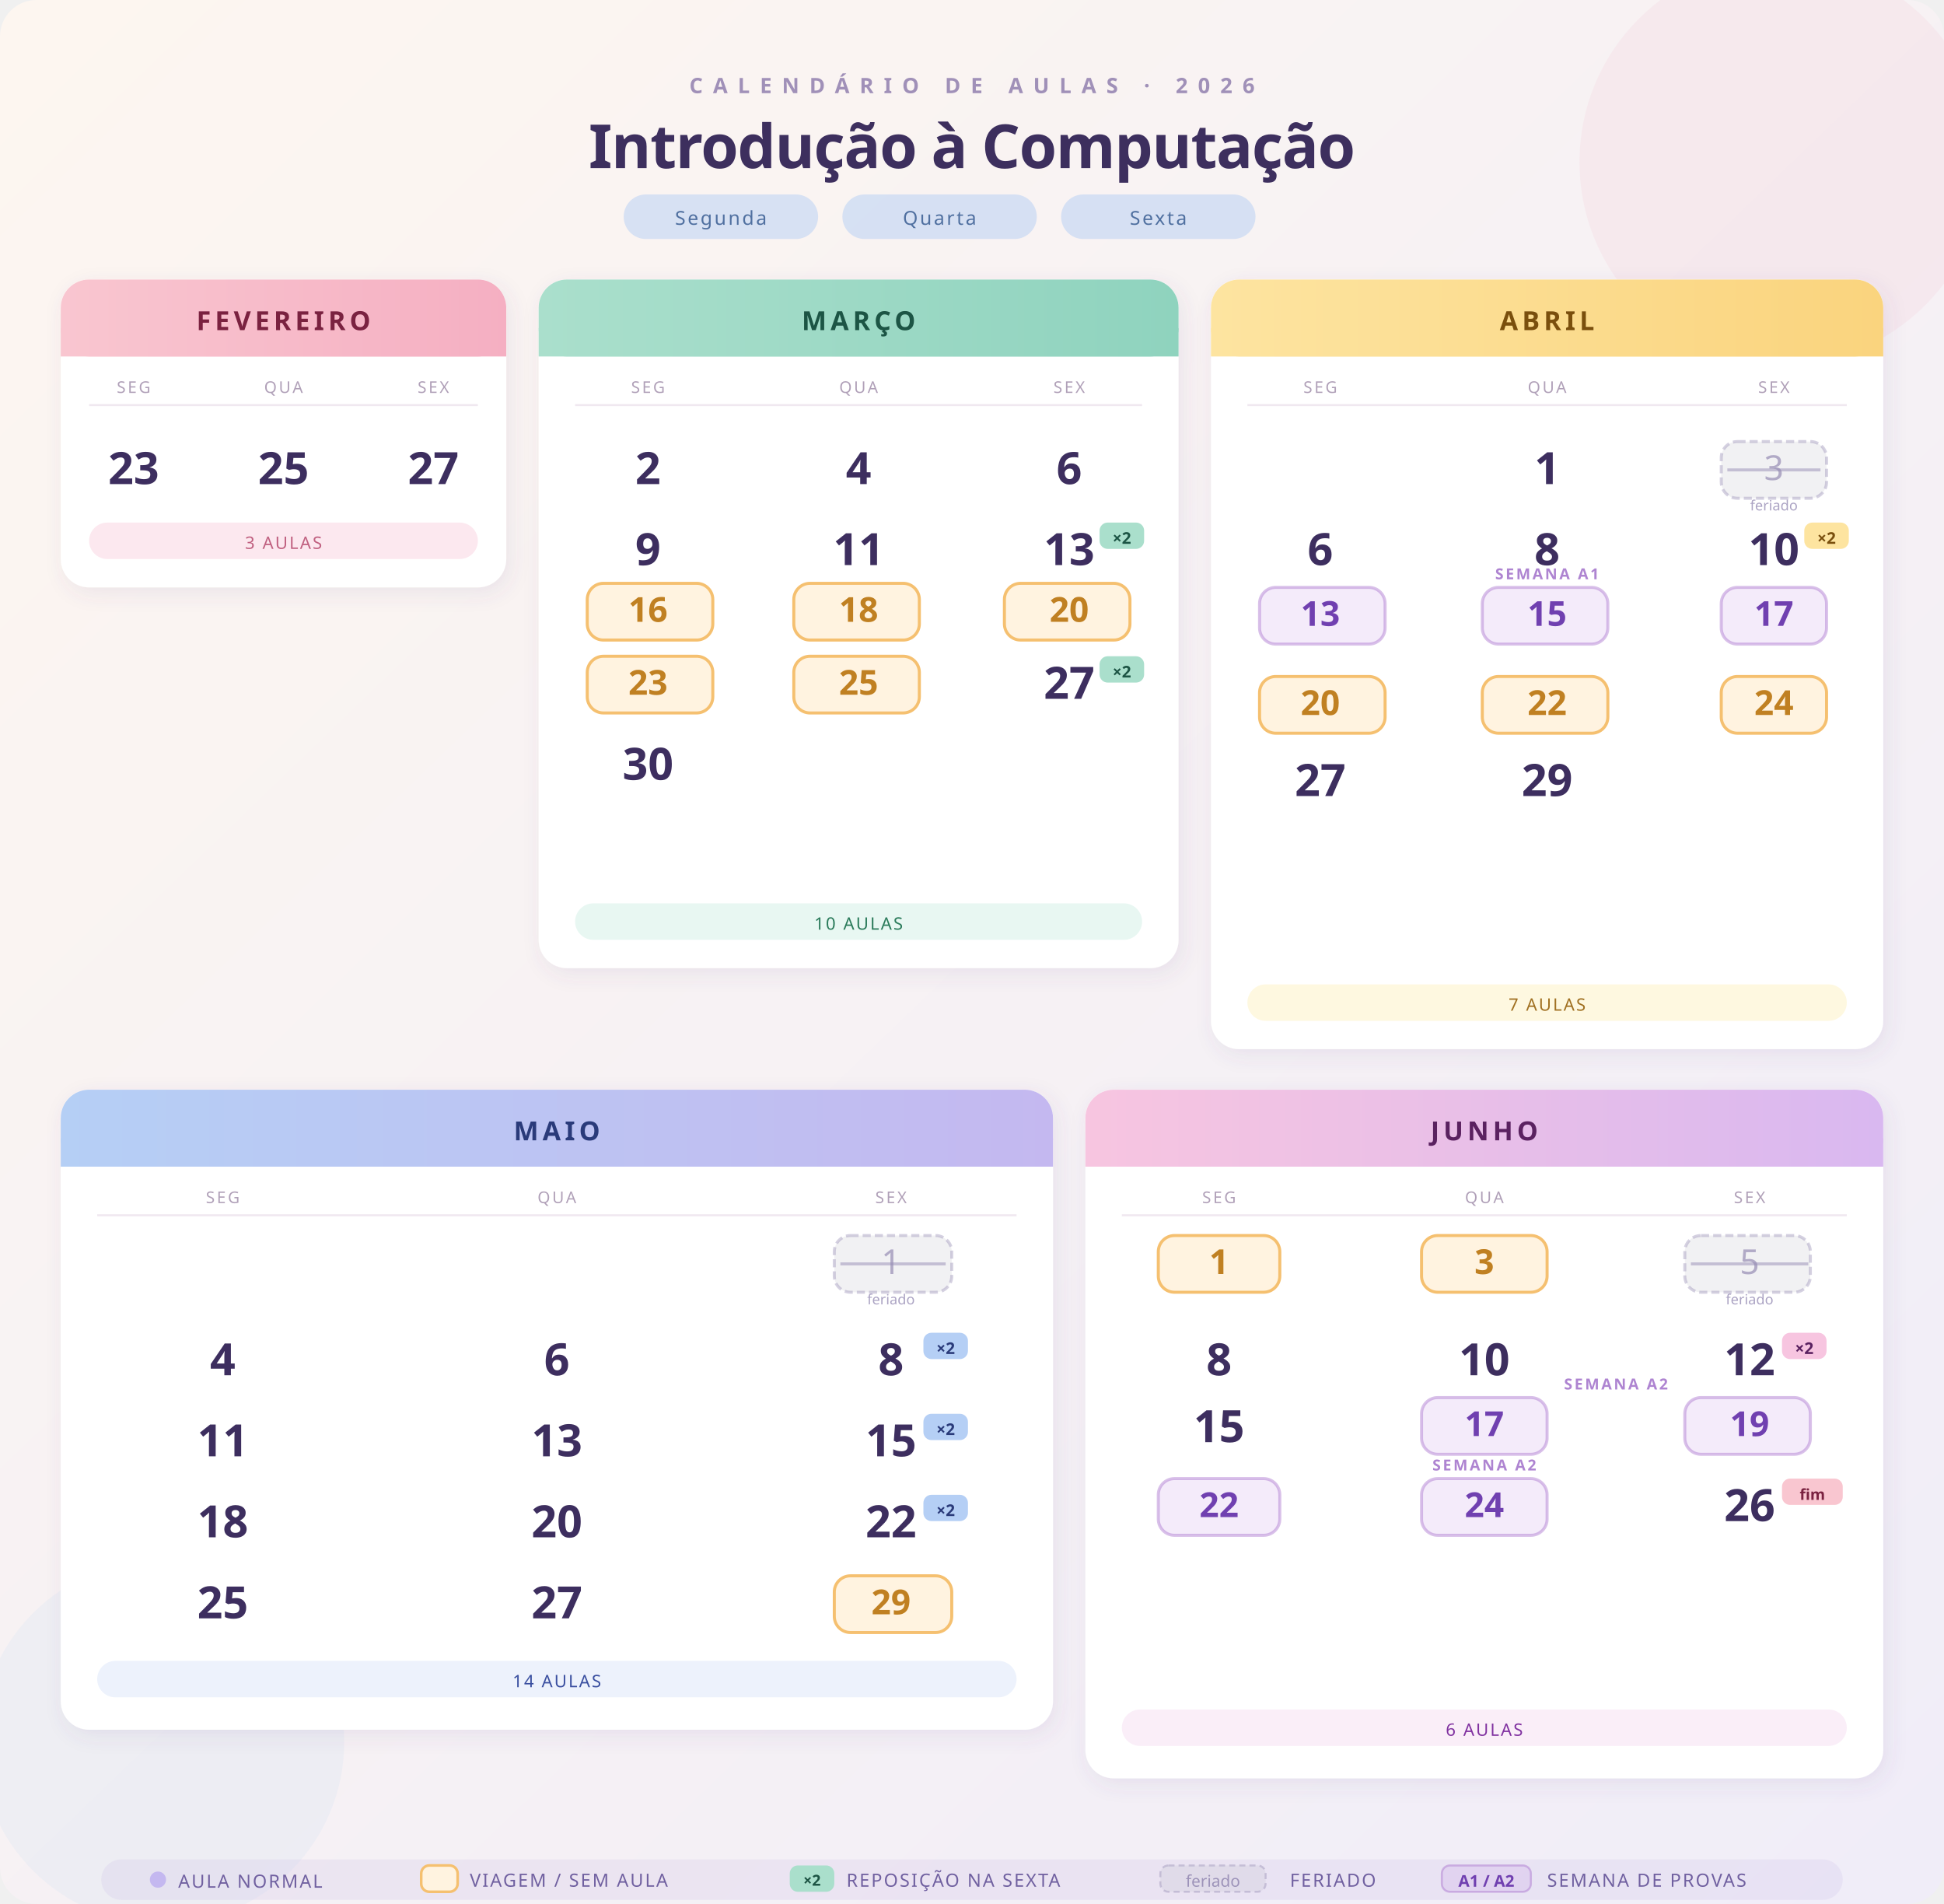
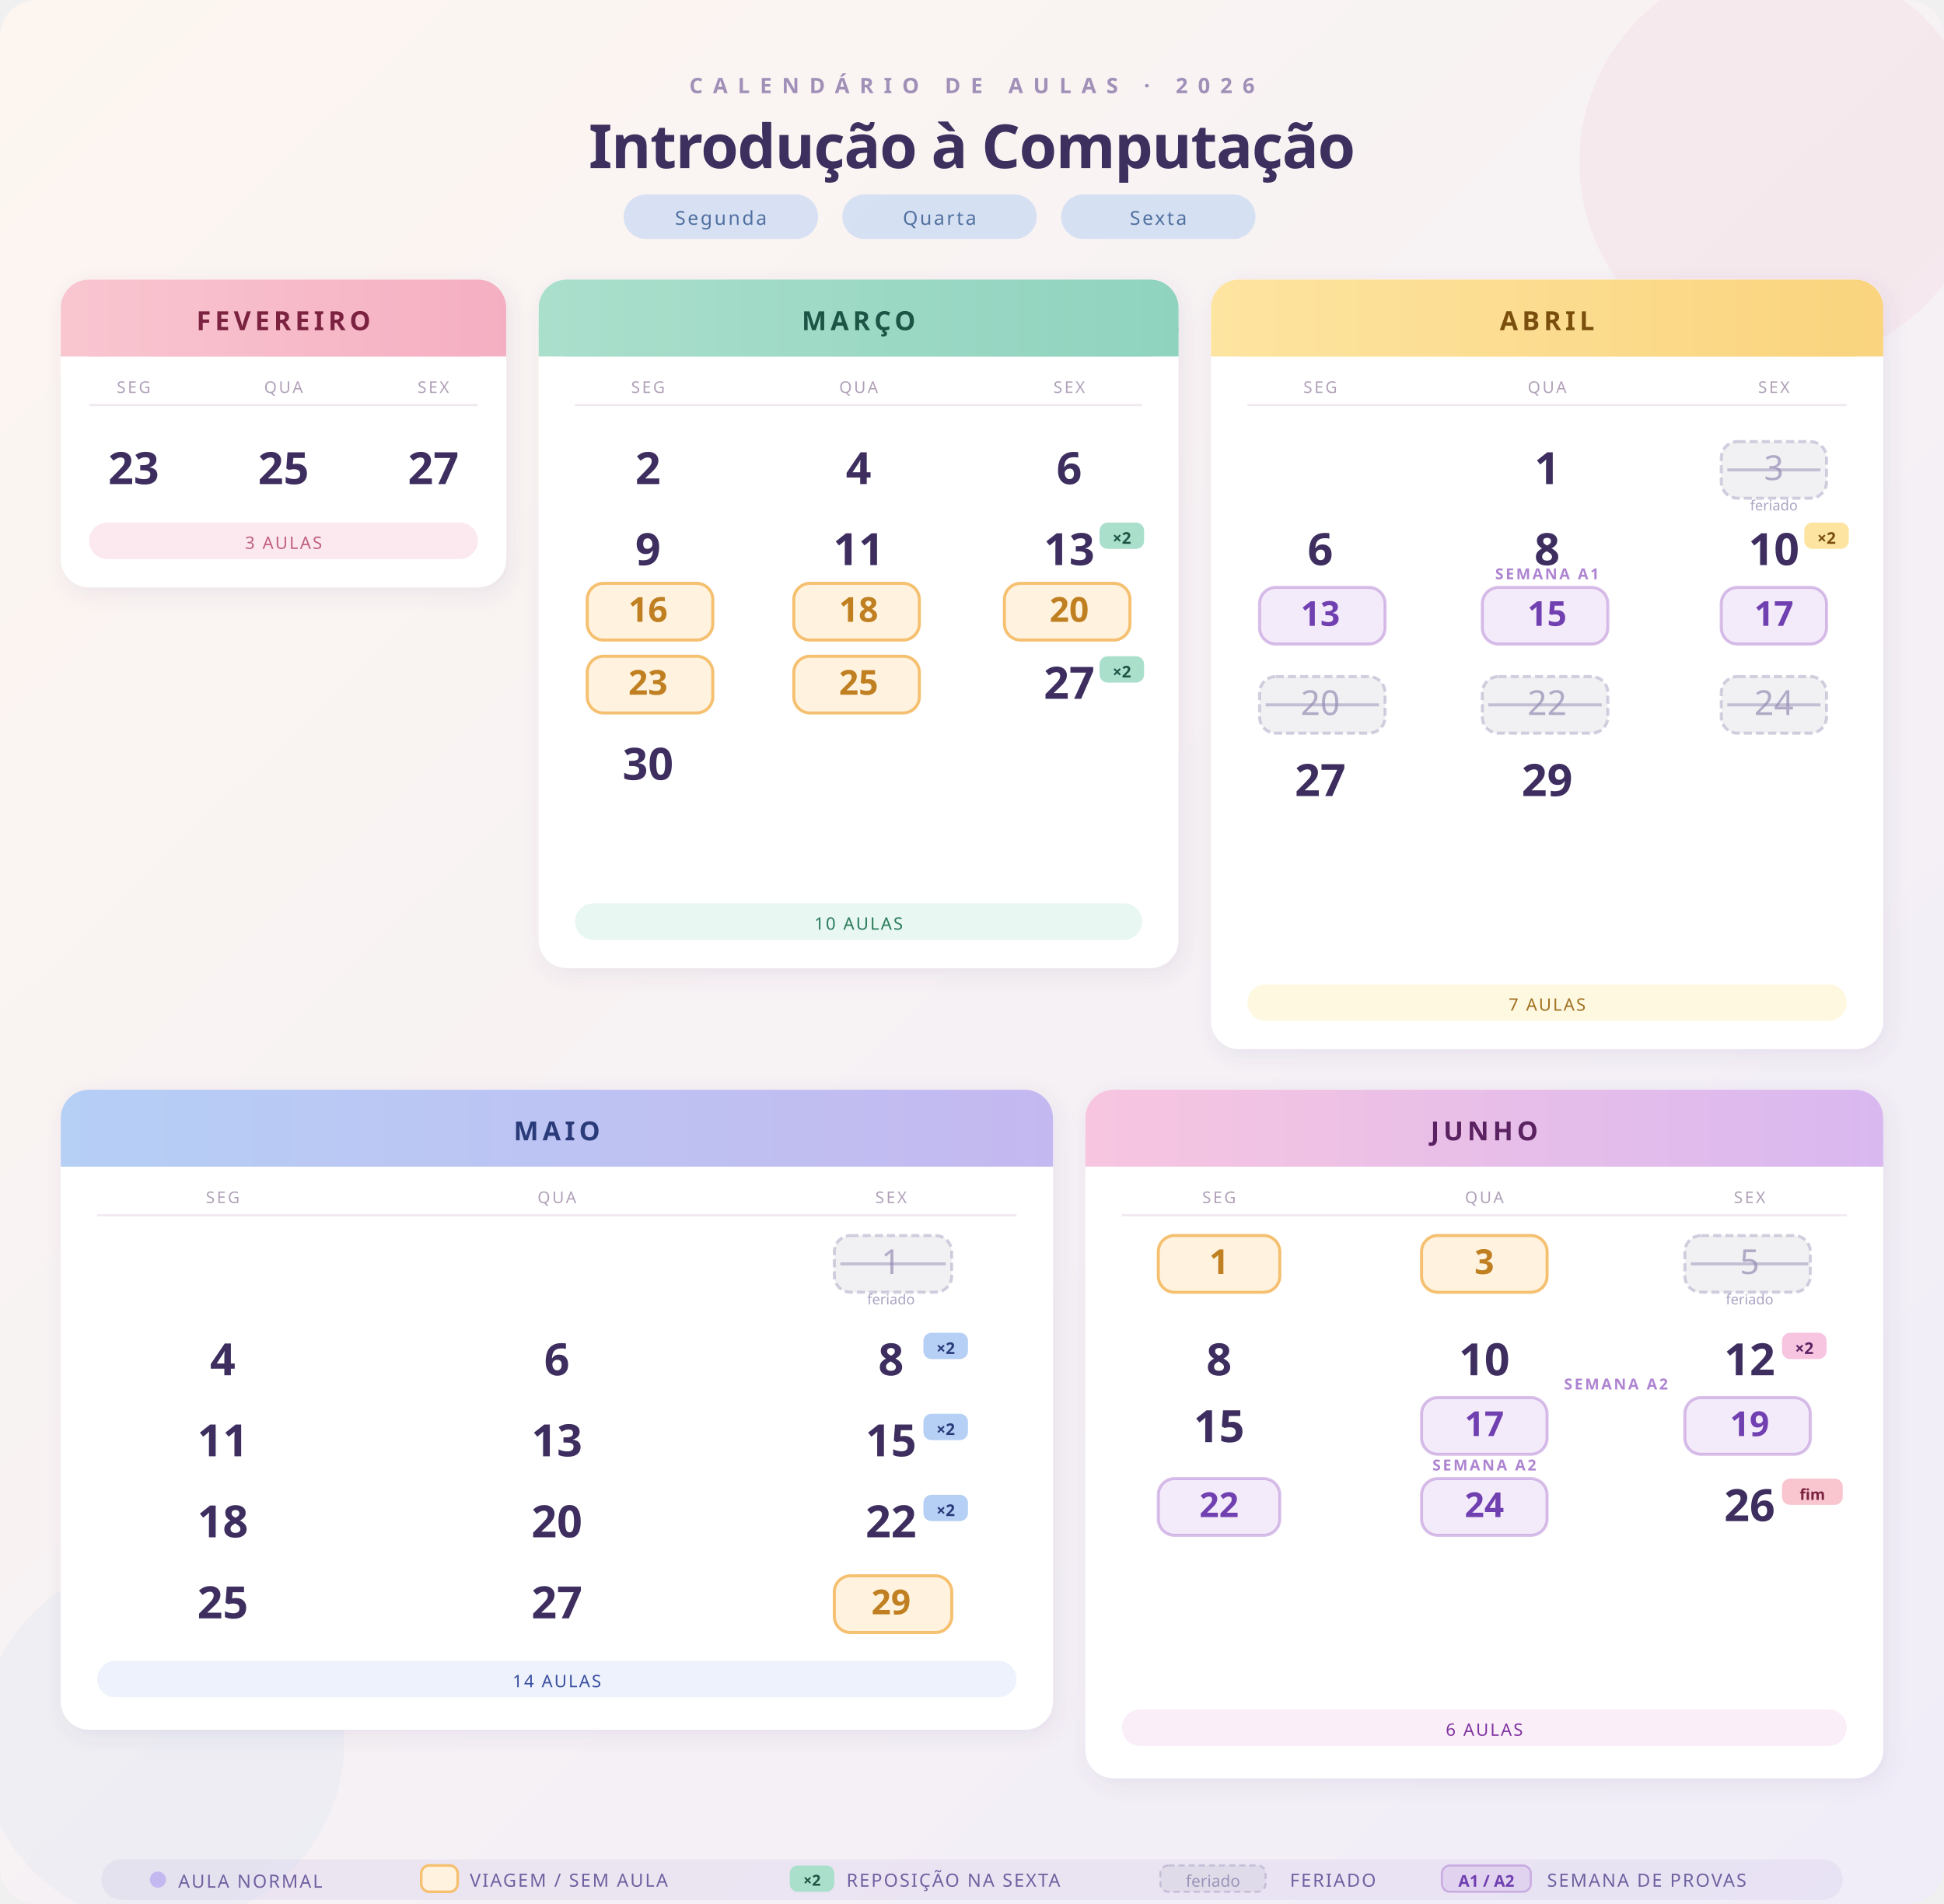
<svg xmlns="http://www.w3.org/2000/svg" viewBox="0 0 960 940" font-family="'Segoe UI', system-ui, sans-serif">
  <defs>
    <linearGradient id="bg" x1="0" y1="0" x2="1" y2="1">
      <stop offset="0%" stop-color="#fdf6f0" />
      <stop offset="100%" stop-color="#f0edf8" />
    </linearGradient>
    <linearGradient id="gFev" x1="0" y1="0" x2="1" y2="0">
      <stop offset="0%" stop-color="#f9c6d0" />
      <stop offset="100%" stop-color="#f5afc2" />
    </linearGradient>
    <linearGradient id="gMar" x1="0" y1="0" x2="1" y2="0">
      <stop offset="0%" stop-color="#aadfcc" />
      <stop offset="100%" stop-color="#8fd3be" />
    </linearGradient>
    <linearGradient id="gAbr" x1="0" y1="0" x2="1" y2="0">
      <stop offset="0%" stop-color="#fde4a0" />
      <stop offset="100%" stop-color="#fad47e" />
    </linearGradient>
    <linearGradient id="gMai" x1="0" y1="0" x2="1" y2="0">
      <stop offset="0%" stop-color="#b5cff5" />
      <stop offset="100%" stop-color="#c4b8f0" />
    </linearGradient>
    <linearGradient id="gJun" x1="0" y1="0" x2="1" y2="0">
      <stop offset="0%" stop-color="#f7c5e0" />
      <stop offset="100%" stop-color="#d9b8f0" />
    </linearGradient>
    <filter id="sh">
      <feDropShadow dx="2" dy="3" stdDeviation="5" flood-color="rgba(100,80,140,0.10)" />
    </filter>
  </defs>
  <rect width="960" height="940" fill="url(#bg)" rx="18" />
  <circle cx="880" cy="80" r="100" fill="rgba(245,175,194,0.13)" />
  <circle cx="80" cy="860" r="90" fill="rgba(181,207,245,0.13)" />
  <text x="480" y="46" text-anchor="middle" font-size="10.5" font-weight="600" letter-spacing="5" fill="#a090b8">CALENDÁRIO DE AULAS · 2026</text>
  <text x="480" y="83" text-anchor="middle" font-size="30" font-weight="800" fill="#3d2f5e" letter-spacing="-0.5">Introdução à Computação</text>
  <rect x="308" y="96" width="96" height="22" rx="11" fill="rgba(181,207,245,0.5)" />
  <text x="356" y="111" text-anchor="middle" font-size="9.5" fill="#5070a0" letter-spacing="1">Segunda</text>
  <rect x="416" y="96" width="96" height="22" rx="11" fill="rgba(181,207,245,0.5)" />
  <text x="464" y="111" text-anchor="middle" font-size="9.5" fill="#5070a0" letter-spacing="1">Quarta</text>
  <rect x="524" y="96" width="96" height="22" rx="11" fill="rgba(181,207,245,0.5)" />
  <text x="572" y="111" text-anchor="middle" font-size="9.5" fill="#5070a0" letter-spacing="1">Sexta</text>
  <g transform="translate(30,138)" filter="url(#sh)">
    <rect width="220" height="152" rx="14" fill="white" />
    <rect width="220" height="38" rx="14" fill="url(#gFev)" />
    <rect y="24" width="220" height="14" fill="url(#gFev)" />
    <text x="110" y="25" text-anchor="middle" font-size="13" font-weight="700" fill="#7a2040" letter-spacing="2">FEVEREIRO</text>
    <text x="36" y="56" text-anchor="middle" font-size="8" fill="#b0a0b8" letter-spacing="1">SEG</text>
    <text x="110" y="56" text-anchor="middle" font-size="8" fill="#b0a0b8" letter-spacing="1">QUA</text>
    <text x="184" y="56" text-anchor="middle" font-size="8" fill="#b0a0b8" letter-spacing="1">SEX</text>
    <line x1="14" y1="62" x2="206" y2="62" stroke="#f0e8f0" stroke-width="1" />
    <text x="36" y="101" text-anchor="middle" font-size="22" font-weight="600" fill="#3d2f5e">23</text>
    <text x="110" y="101" text-anchor="middle" font-size="22" font-weight="600" fill="#3d2f5e">25</text>
    <text x="184" y="101" text-anchor="middle" font-size="22" font-weight="600" fill="#3d2f5e">27</text>
    <rect x="14" y="120" width="192" height="18" rx="9" fill="#fce8ef" />
    <text x="110" y="133" text-anchor="middle" font-size="8.5" fill="#c06080" letter-spacing="0.8">3 AULAS</text>
  </g>
  <g transform="translate(266,138)" filter="url(#sh)">
    <rect width="316" height="340" rx="14" fill="white" />
    <rect width="316" height="38" rx="14" fill="url(#gMar)" />
    <rect y="24" width="316" height="14" fill="url(#gMar)" />
    <text x="158" y="25" text-anchor="middle" font-size="13" font-weight="700" fill="#1d5444" letter-spacing="2">MARÇO</text>
    <text x="54" y="56" text-anchor="middle" font-size="8" fill="#b0a0b8" letter-spacing="1">SEG</text>
    <text x="158" y="56" text-anchor="middle" font-size="8" fill="#b0a0b8" letter-spacing="1">QUA</text>
    <text x="262" y="56" text-anchor="middle" font-size="8" fill="#b0a0b8" letter-spacing="1">SEX</text>
    <line x1="18" y1="62" x2="298" y2="62" stroke="#f0e8f0" stroke-width="1" />
    <text x="54" y="101" text-anchor="middle" font-size="22" font-weight="600" fill="#3d2f5e">2</text>
    <text x="158" y="101" text-anchor="middle" font-size="22" font-weight="600" fill="#3d2f5e">4</text>
    <text x="262" y="101" text-anchor="middle" font-size="22" font-weight="600" fill="#3d2f5e">6</text>
    <text x="54" y="141" text-anchor="middle" font-size="22" font-weight="600" fill="#3d2f5e">9</text>
    <text x="158" y="141" text-anchor="middle" font-size="22" font-weight="600" fill="#3d2f5e">11</text>
    <text x="262" y="141" text-anchor="middle" font-size="22" font-weight="600" fill="#3d2f5e">13</text>
    <rect x="277" y="120" width="22" height="13" rx="4" fill="#aadfcc" />
    <text x="288" y="130.5" text-anchor="middle" font-size="8" font-weight="800" fill="#1d5444">×2</text>
    <rect x="24" y="150" width="62" height="28" rx="8" fill="#fff3e0" stroke="#f5c070" stroke-width="1.5" />
    <text x="54" y="169" text-anchor="middle" font-size="17" font-weight="600" fill="#c08020">16</text>
    <rect x="126" y="150" width="62" height="28" rx="8" fill="#fff3e0" stroke="#f5c070" stroke-width="1.5" />
    <text x="158" y="169" text-anchor="middle" font-size="17" font-weight="600" fill="#c08020">18</text>
    <rect x="230" y="150" width="62" height="28" rx="8" fill="#fff3e0" stroke="#f5c070" stroke-width="1.5" />
    <text x="262" y="169" text-anchor="middle" font-size="17" font-weight="600" fill="#c08020">20</text>
    <rect x="24" y="186" width="62" height="28" rx="8" fill="#fff3e0" stroke="#f5c070" stroke-width="1.5" />
    <text x="54" y="205" text-anchor="middle" font-size="17" font-weight="600" fill="#c08020">23</text>
    <rect x="126" y="186" width="62" height="28" rx="8" fill="#fff3e0" stroke="#f5c070" stroke-width="1.5" />
    <text x="158" y="205" text-anchor="middle" font-size="17" font-weight="600" fill="#c08020">25</text>
    <text x="262" y="207" text-anchor="middle" font-size="22" font-weight="600" fill="#3d2f5e">27</text>
    <rect x="277" y="186" width="22" height="13" rx="4" fill="#aadfcc" />
    <text x="288" y="196.5" text-anchor="middle" font-size="8" font-weight="800" fill="#1d5444">×2</text>
    <text x="54" y="247" text-anchor="middle" font-size="22" font-weight="600" fill="#3d2f5e">30</text>
    <rect x="18" y="308" width="280" height="18" rx="9" fill="#e8f7f2" />
    <text x="158" y="321" text-anchor="middle" font-size="8.5" fill="#2a7a5a" letter-spacing="0.8">10 AULAS</text>
  </g>
  <g transform="translate(598,138)" filter="url(#sh)">
    <rect width="332" height="380" rx="14" fill="white" />
    <rect width="332" height="38" rx="14" fill="url(#gAbr)" />
    <rect y="24" width="332" height="14" fill="url(#gAbr)" />
    <text x="166" y="25" text-anchor="middle" font-size="13" font-weight="700" fill="#7a5010" letter-spacing="2">ABRIL</text>
    <text x="54" y="56" text-anchor="middle" font-size="8" fill="#b0a0b8" letter-spacing="1">SEG</text>
    <text x="166" y="56" text-anchor="middle" font-size="8" fill="#b0a0b8" letter-spacing="1">QUA</text>
    <text x="278" y="56" text-anchor="middle" font-size="8" fill="#b0a0b8" letter-spacing="1">SEX</text>
    <line x1="18" y1="62" x2="314" y2="62" stroke="#f0e8f0" stroke-width="1" />
    <text x="166" y="101" text-anchor="middle" font-size="22" font-weight="600" fill="#3d2f5e">1</text>
    <rect x="252" y="80" width="52" height="28" rx="8" fill="rgba(200,200,210,0.25)" stroke="rgba(150,140,180,0.4)" stroke-width="1.5" stroke-dasharray="4,2" />
    <text x="278" y="99" text-anchor="middle" font-size="17" font-weight="500" fill="rgba(150,140,180,0.7)">3</text>
    <line x1="255" y1="94" x2="301" y2="94" stroke="rgba(150,140,180,0.5)" stroke-width="1.5" />
    <text x="278" y="114" text-anchor="middle" font-size="7" fill="rgba(150,140,180,0.8)">feriado</text>
    <text x="54" y="141" text-anchor="middle" font-size="22" font-weight="600" fill="#3d2f5e">6</text>
    <text x="166" y="141" text-anchor="middle" font-size="22" font-weight="600" fill="#3d2f5e">8</text>
    <text x="278" y="141" text-anchor="middle" font-size="22" font-weight="600" fill="#3d2f5e">10</text>
    <rect x="293" y="120" width="22" height="13" rx="4" fill="#fde4a0" />
    <text x="304" y="130.5" text-anchor="middle" font-size="8" font-weight="800" fill="#7a5010">×2</text>
    <text x="166" y="148" text-anchor="middle" font-size="7.5" font-weight="700" fill="rgba(140,80,190,0.7)" letter-spacing="1">SEMANA A1</text>
    <rect x="24" y="152" width="62" height="28" rx="8" fill="rgba(180,120,220,0.15)" stroke="rgba(160,100,200,0.4)" stroke-width="1.5" />
    <text x="54" y="171" text-anchor="middle" font-size="17" font-weight="600" fill="#7040b0">13</text>
    <rect x="134" y="152" width="62" height="28" rx="8" fill="rgba(180,120,220,0.15)" stroke="rgba(160,100,200,0.4)" stroke-width="1.5" />
    <text x="166" y="171" text-anchor="middle" font-size="17" font-weight="600" fill="#7040b0">15</text>
    <rect x="252" y="152" width="52" height="28" rx="8" fill="rgba(180,120,220,0.15)" stroke="rgba(160,100,200,0.4)" stroke-width="1.5" />
    <text x="278" y="171" text-anchor="middle" font-size="17" font-weight="600" fill="#7040b0">17</text>
-     <rect x="24" y="196" width="62" height="28" rx="8" fill="#fff3e0" stroke="#f5c070" stroke-width="1.5" />
-     <text x="54" y="215" text-anchor="middle" font-size="17" font-weight="600" fill="#c08020">20</text>
-     <rect x="134" y="196" width="62" height="28" rx="8" fill="#fff3e0" stroke="#f5c070" stroke-width="1.5" />
-     <text x="166" y="215" text-anchor="middle" font-size="17" font-weight="600" fill="#c08020">22</text>
-     <rect x="252" y="196" width="52" height="28" rx="8" fill="#fff3e0" stroke="#f5c070" stroke-width="1.5" />
-     <text x="278" y="215" text-anchor="middle" font-size="17" font-weight="600" fill="#c08020">24</text>
+     <rect x="24" y="196" width="62" height="28" rx="8" fill="rgba(200,200,210,0.25)" stroke="rgba(150,140,180,0.4)" stroke-width="1.5" stroke-dasharray="4,2" />
+     <text x="54" y="215" text-anchor="middle" font-size="17" font-weight="500" fill="rgba(150,140,180,0.7)">20</text>
+     <line x1="27" y1="210" x2="83" y2="210" stroke="rgba(150,140,180,0.5)" stroke-width="1.5" />
+     <rect x="134" y="196" width="62" height="28" rx="8" fill="rgba(200,200,210,0.25)" stroke="rgba(150,140,180,0.4)" stroke-width="1.5" stroke-dasharray="4,2" />
+     <text x="166" y="215" text-anchor="middle" font-size="17" font-weight="500" fill="rgba(150,140,180,0.7)">22</text>
+     <line x1="137" y1="210" x2="193" y2="210" stroke="rgba(150,140,180,0.5)" stroke-width="1.5" />
+     <rect x="252" y="196" width="52" height="28" rx="8" fill="rgba(200,200,210,0.25)" stroke="rgba(150,140,180,0.4)" stroke-width="1.5" stroke-dasharray="4,2" />
+     <text x="278" y="215" text-anchor="middle" font-size="17" font-weight="500" fill="rgba(150,140,180,0.7)">24</text>
+     <line x1="255" y1="210" x2="301" y2="210" stroke="rgba(150,140,180,0.5)" stroke-width="1.5" />
    <text x="54" y="255" text-anchor="middle" font-size="22" font-weight="600" fill="#3d2f5e">27</text>
    <text x="166" y="255" text-anchor="middle" font-size="22" font-weight="600" fill="#3d2f5e">29</text>
    <rect x="18" y="348" width="296" height="18" rx="9" fill="#fef8e0" />
    <text x="166" y="361" text-anchor="middle" font-size="8.5" fill="#a07020" letter-spacing="0.8">7 AULAS</text>
  </g>
  <g transform="translate(30,538)" filter="url(#sh)">
    <rect width="490" height="316" rx="14" fill="white" />
    <rect width="490" height="38" rx="14" fill="url(#gMai)" />
    <rect y="24" width="490" height="14" fill="url(#gMai)" />
    <text x="245" y="25" text-anchor="middle" font-size="13" font-weight="700" fill="#2a3a7a" letter-spacing="2">MAIO</text>
    <text x="80" y="56" text-anchor="middle" font-size="8" fill="#b0a0b8" letter-spacing="1">SEG</text>
    <text x="245" y="56" text-anchor="middle" font-size="8" fill="#b0a0b8" letter-spacing="1">QUA</text>
    <text x="410" y="56" text-anchor="middle" font-size="8" fill="#b0a0b8" letter-spacing="1">SEX</text>
    <line x1="18" y1="62" x2="472" y2="62" stroke="#f0e8f0" stroke-width="1" />
    <rect x="382" y="72" width="58" height="28" rx="8" fill="rgba(200,200,210,0.25)" stroke="rgba(150,140,180,0.4)" stroke-width="1.5" stroke-dasharray="4,2" />
    <text x="410" y="91" text-anchor="middle" font-size="17" font-weight="500" fill="rgba(150,140,180,0.7)">1</text>
    <line x1="385" y1="86" x2="437" y2="86" stroke="rgba(150,140,180,0.5)" stroke-width="1.5" />
    <text x="410" y="106" text-anchor="middle" font-size="7" fill="rgba(150,140,180,0.8)">feriado</text>
    <text x="80" y="141" text-anchor="middle" font-size="22" font-weight="600" fill="#3d2f5e">4</text>
    <text x="245" y="141" text-anchor="middle" font-size="22" font-weight="600" fill="#3d2f5e">6</text>
    <text x="410" y="141" text-anchor="middle" font-size="22" font-weight="600" fill="#3d2f5e">8</text>
    <rect x="426" y="120" width="22" height="13" rx="4" fill="#b5cff5" />
    <text x="437" y="130.5" text-anchor="middle" font-size="8" font-weight="800" fill="#2a3a7a">×2</text>
    <text x="80" y="181" text-anchor="middle" font-size="22" font-weight="600" fill="#3d2f5e">11</text>
    <text x="245" y="181" text-anchor="middle" font-size="22" font-weight="600" fill="#3d2f5e">13</text>
    <text x="410" y="181" text-anchor="middle" font-size="22" font-weight="600" fill="#3d2f5e">15</text>
    <rect x="426" y="160" width="22" height="13" rx="4" fill="#b5cff5" />
    <text x="437" y="170.5" text-anchor="middle" font-size="8" font-weight="800" fill="#2a3a7a">×2</text>
    <text x="80" y="221" text-anchor="middle" font-size="22" font-weight="600" fill="#3d2f5e">18</text>
    <text x="245" y="221" text-anchor="middle" font-size="22" font-weight="600" fill="#3d2f5e">20</text>
    <text x="410" y="221" text-anchor="middle" font-size="22" font-weight="600" fill="#3d2f5e">22</text>
    <rect x="426" y="200" width="22" height="13" rx="4" fill="#b5cff5" />
    <text x="437" y="210.5" text-anchor="middle" font-size="8" font-weight="800" fill="#2a3a7a">×2</text>
    <text x="80" y="261" text-anchor="middle" font-size="22" font-weight="600" fill="#3d2f5e">25</text>
    <text x="245" y="261" text-anchor="middle" font-size="22" font-weight="600" fill="#3d2f5e">27</text>
    <rect x="382" y="240" width="58" height="28" rx="8" fill="#fff3e0" stroke="#f5c070" stroke-width="1.5" />
    <text x="410" y="259" text-anchor="middle" font-size="17" font-weight="600" fill="#c08020">29</text>
    <rect x="18" y="282" width="454" height="18" rx="9" fill="#edf2fc" />
    <text x="245" y="295" text-anchor="middle" font-size="8.5" fill="#3a50a0" letter-spacing="0.8">14 AULAS</text>
  </g>
  <g transform="translate(536,538)" filter="url(#sh)">
    <rect width="394" height="340" rx="14" fill="white" />
    <rect width="394" height="38" rx="14" fill="url(#gJun)" />
    <rect y="24" width="394" height="14" fill="url(#gJun)" />
    <text x="197" y="25" text-anchor="middle" font-size="13" font-weight="700" fill="#5a2060" letter-spacing="2">JUNHO</text>
    <text x="66" y="56" text-anchor="middle" font-size="8" fill="#b0a0b8" letter-spacing="1">SEG</text>
    <text x="197" y="56" text-anchor="middle" font-size="8" fill="#b0a0b8" letter-spacing="1">QUA</text>
    <text x="328" y="56" text-anchor="middle" font-size="8" fill="#b0a0b8" letter-spacing="1">SEX</text>
    <line x1="18" y1="62" x2="376" y2="62" stroke="#f0e8f0" stroke-width="1" />
    <rect x="36" y="72" width="60" height="28" rx="8" fill="#fff3e0" stroke="#f5c070" stroke-width="1.5" />
    <text x="66" y="91" text-anchor="middle" font-size="17" font-weight="600" fill="#c08020">1</text>
    <rect x="166" y="72" width="62" height="28" rx="8" fill="#fff3e0" stroke="#f5c070" stroke-width="1.5" />
    <text x="197" y="91" text-anchor="middle" font-size="17" font-weight="600" fill="#c08020">3</text>
    <rect x="296" y="72" width="62" height="28" rx="8" fill="rgba(200,200,210,0.25)" stroke="rgba(150,140,180,0.4)" stroke-width="1.5" stroke-dasharray="4,2" />
    <text x="328" y="91" text-anchor="middle" font-size="17" font-weight="500" fill="rgba(150,140,180,0.7)">5</text>
    <line x1="299" y1="86" x2="357" y2="86" stroke="rgba(150,140,180,0.5)" stroke-width="1.5" />
    <text x="328" y="106" text-anchor="middle" font-size="7" fill="rgba(150,140,180,0.8)">feriado</text>
    <text x="66" y="141" text-anchor="middle" font-size="22" font-weight="600" fill="#3d2f5e">8</text>
    <text x="197" y="141" text-anchor="middle" font-size="22" font-weight="600" fill="#3d2f5e">10</text>
    <text x="328" y="141" text-anchor="middle" font-size="22" font-weight="600" fill="#3d2f5e">12</text>
    <rect x="344" y="120" width="22" height="13" rx="4" fill="#f7c5e0" />
    <text x="355" y="130.5" text-anchor="middle" font-size="8" font-weight="800" fill="#5a2060">×2</text>
    <text x="262" y="148" text-anchor="middle" font-size="7.5" font-weight="700" fill="rgba(140,80,190,0.7)" letter-spacing="1">SEMANA A2</text>
    <text x="66" y="174" text-anchor="middle" font-size="22" font-weight="600" fill="#3d2f5e">15</text>
    <rect x="166" y="152" width="62" height="28" rx="8" fill="rgba(180,120,220,0.15)" stroke="rgba(160,100,200,0.4)" stroke-width="1.5" />
    <text x="197" y="171" text-anchor="middle" font-size="17" font-weight="600" fill="#7040b0">17</text>
    <rect x="296" y="152" width="62" height="28" rx="8" fill="rgba(180,120,220,0.15)" stroke="rgba(160,100,200,0.4)" stroke-width="1.5" />
    <text x="328" y="171" text-anchor="middle" font-size="17" font-weight="600" fill="#7040b0">19</text>
    <text x="197" y="188" text-anchor="middle" font-size="7.5" font-weight="700" fill="rgba(140,80,190,0.7)" letter-spacing="1">SEMANA A2</text>
    <rect x="36" y="192" width="60" height="28" rx="8" fill="rgba(180,120,220,0.15)" stroke="rgba(160,100,200,0.4)" stroke-width="1.5" />
    <text x="66" y="211" text-anchor="middle" font-size="17" font-weight="600" fill="#7040b0">22</text>
    <rect x="166" y="192" width="62" height="28" rx="8" fill="rgba(180,120,220,0.15)" stroke="rgba(160,100,200,0.4)" stroke-width="1.5" />
    <text x="197" y="211" text-anchor="middle" font-size="17" font-weight="600" fill="#7040b0">24</text>
    <text x="328" y="213" text-anchor="middle" font-size="22" font-weight="600" fill="#3d2f5e">26</text>
    <rect x="344" y="192" width="30" height="13" rx="4" fill="#f9c6d0" />
    <text x="359" y="202.5" text-anchor="middle" font-size="7.5" font-weight="800" fill="#7a2040">fim</text>
    <rect x="18" y="306" width="358" height="18" rx="9" fill="#faeef8" />
    <text x="197" y="319" text-anchor="middle" font-size="8.5" fill="#8030a0" letter-spacing="0.8">6 AULAS</text>
  </g>
  <g transform="translate(0,918)">
    <rect x="50" y="0" width="860" height="20" rx="10" fill="rgba(180,160,220,0.15)" />
    <circle cx="78" cy="10" r="4" fill="#c4b8f0" />
    <text x="88" y="14" font-size="9" fill="#7060a0" letter-spacing="0.8">AULA NORMAL</text>
    <rect x="208" y="3" width="18" height="13" rx="4" fill="#fff3e0" stroke="#f5c070" stroke-width="1.3" />
    <text x="232" y="13.5" font-size="9" fill="#7060a0" letter-spacing="0.8">VIAGEM / SEM AULA</text>
    <rect x="390" y="3" width="22" height="13" rx="4" fill="#aadfcc" />
    <text x="401" y="13" text-anchor="middle" font-size="7.5" font-weight="800" fill="#1d5444">×2</text>
    <text x="418" y="13.5" font-size="9" fill="#7060a0" letter-spacing="0.8">REPOSIÇÃO NA SEXTA</text>
    <rect x="573" y="3" width="52" height="13" rx="4" fill="rgba(200,200,210,0.3)" stroke="rgba(150,140,180,0.4)" stroke-width="1" stroke-dasharray="3,2" />
    <text x="599" y="13.5" text-anchor="middle" font-size="8" fill="rgba(150,140,180,0.9)">feriado</text>
    <text x="637" y="13.5" font-size="9" fill="#7060a0" letter-spacing="0.8">FERIADO</text>
    <rect x="712" y="3" width="44" height="13" rx="4" fill="rgba(180,120,220,0.15)" stroke="rgba(160,100,200,0.4)" stroke-width="1" />
    <text x="734" y="13.5" text-anchor="middle" font-size="8" font-weight="700" fill="#7040b0">A1 / A2</text>
    <text x="764" y="13.5" font-size="9" fill="#7060a0" letter-spacing="0.8">SEMANA DE PROVAS</text>
  </g>
</svg>
